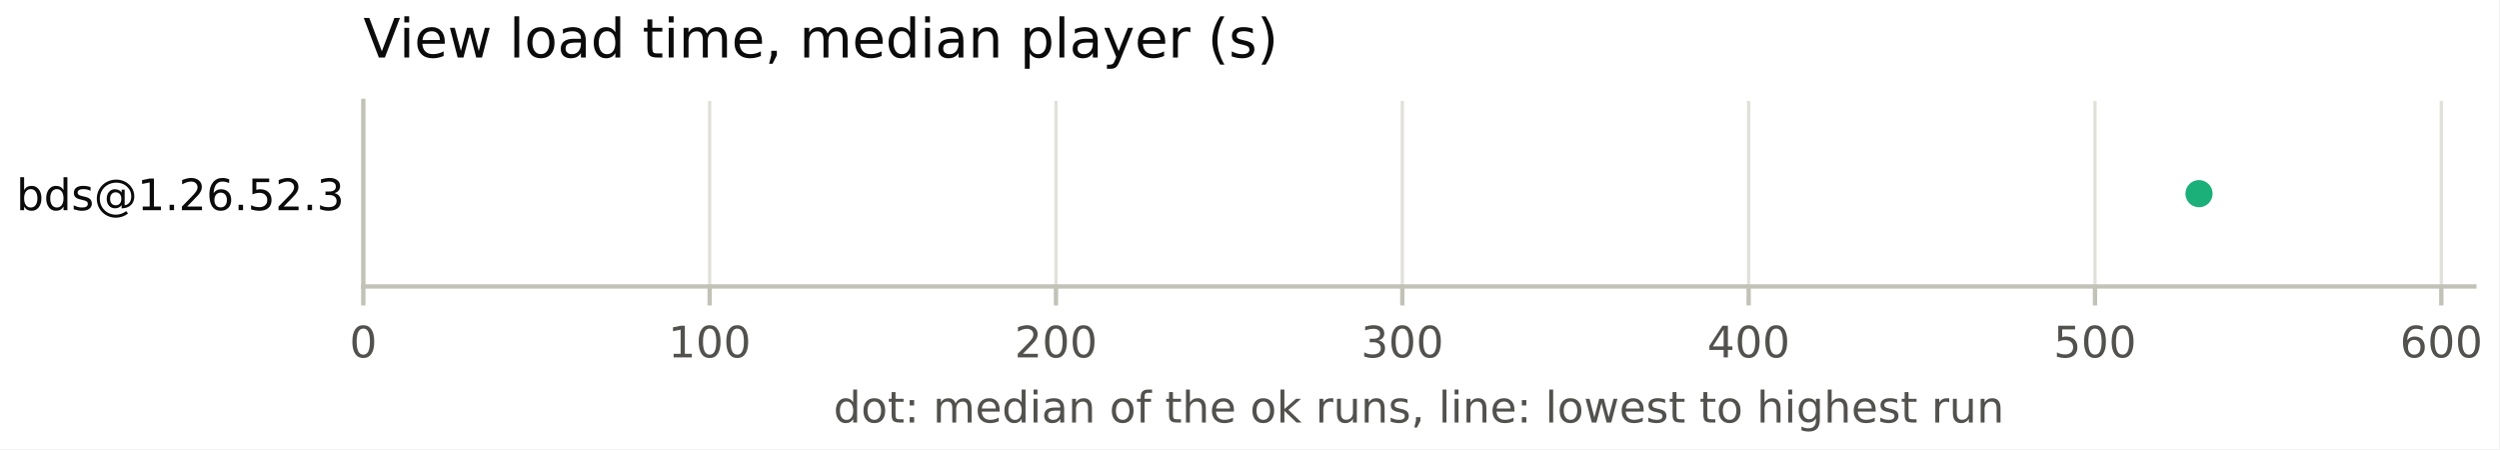
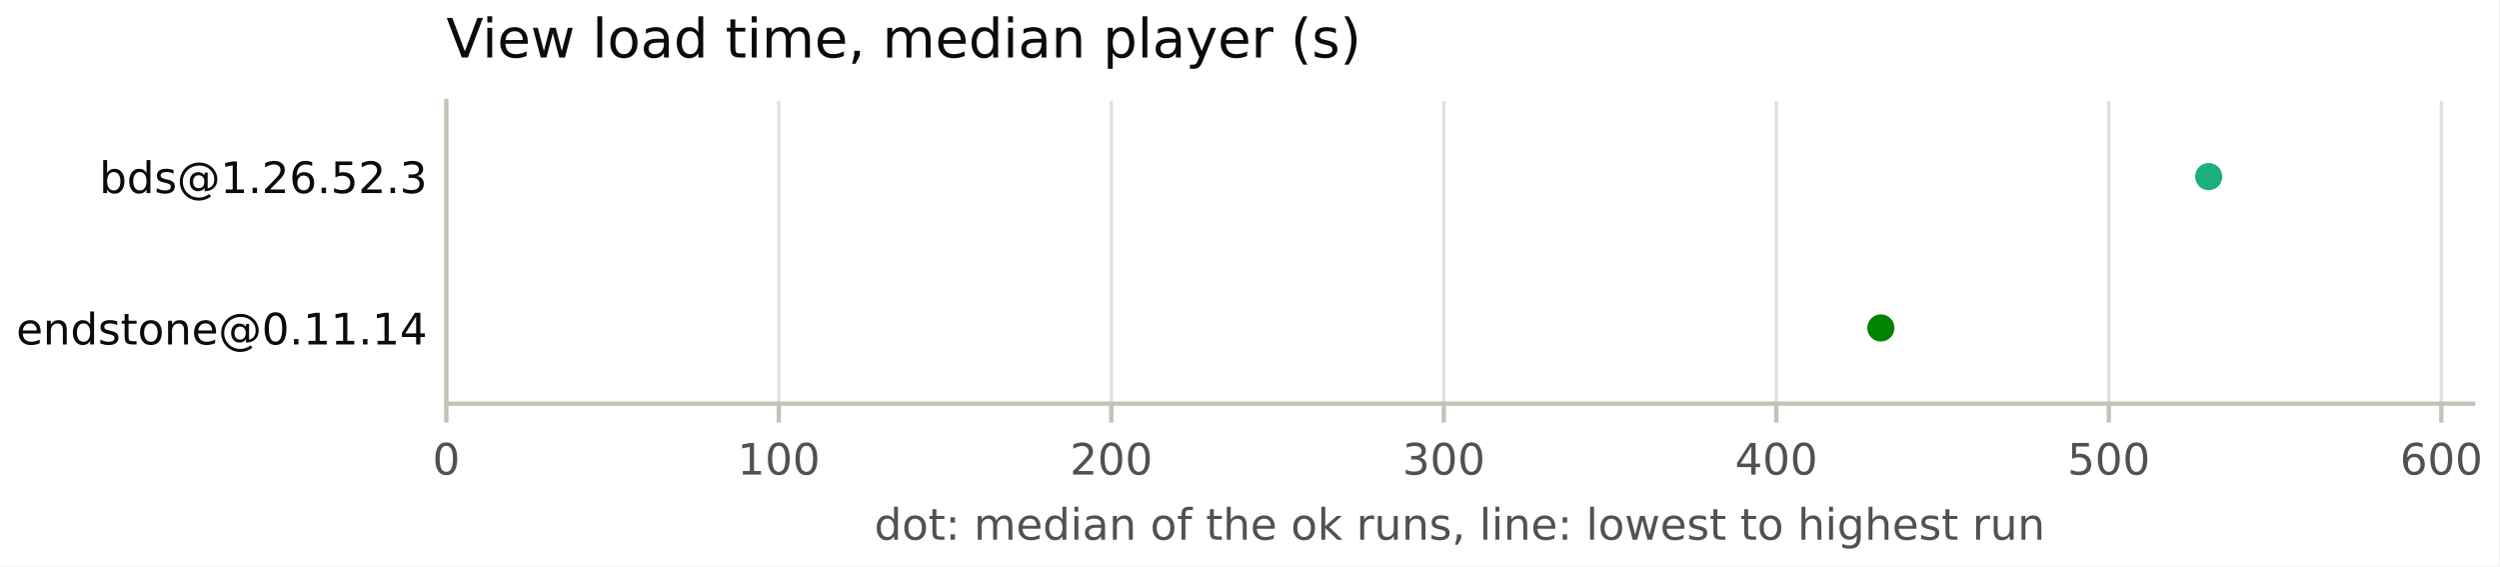
- <svg xmlns="http://www.w3.org/2000/svg" xmlns:xlink="http://www.w3.org/1999/xlink" width="460.8pt" height="82.8pt" viewBox="0 0 460.8 82.8" version="1.1">
+ <svg xmlns="http://www.w3.org/2000/svg" xmlns:xlink="http://www.w3.org/1999/xlink" width="460.8pt" height="104.4pt" viewBox="0 0 460.8 104.4" version="1.1">
  <defs>
    <style type="text/css">*{stroke-linejoin: round; stroke-linecap: butt}</style>
  </defs>
  <g id="figure_1">
    <g id="patch_1">
-       <path d="M 0 82.8  L 460.8 82.8  L 460.8 0  L 0 0  z " style="fill: #ffffff" />
+       <path d="M 0 104.4  L 460.8 104.4  L 460.8 0  L 0 0  z " style="fill: #ffffff" />
    </g>
    <g id="axes_1">
      <g id="patch_2">
-         <path d="M 66.993 52.799  L 456.26 52.799  L 456.26 18.599  L 66.993 18.599  z " style="fill: #ffffff" />
+         <path d="M 82.298 74.399  L 456.016 74.399  L 456.016 18.599  L 82.298 18.599  z " style="fill: #ffffff" />
      </g>
      <g id="matplotlib.axis_1">
        <g id="xtick_1">
          <g id="line2d_1">
-             <path d="M 66.993 52.799  L 66.993 18.599  " clip-path="url(#p7491be1c5a)" style="fill: none; stroke: #e1e0d9; stroke-width: 0.6; stroke-linecap: square" />
+             <path d="M 82.298 74.399  L 82.298 18.599  " clip-path="url(#p7b4817f19c)" style="fill: none; stroke: #e1e0d9; stroke-width: 0.6; stroke-linecap: square" />
          </g>
          <g id="line2d_2">
            <defs>
-               <path id="m6a5e20c28f" d="M 0 0  L 0 3.5  " style="stroke: #c3c2b7; stroke-width: 0.8" />
+               <path id="m34ba4393cf" d="M 0 0  L 0 3.5  " style="stroke: #c3c2b7; stroke-width: 0.8" />
            </defs>
            <g>
-               <use xlink:href="#m6a5e20c28f" x="66.993" y="52.799" style="fill: #c3c2b7; stroke: #c3c2b7; stroke-width: 0.8" />
+               <use xlink:href="#m34ba4393cf" x="82.298" y="74.399" style="fill: #c3c2b7; stroke: #c3c2b7; stroke-width: 0.8" />
            </g>
          </g>
          <g id="text_1">
-             <g style="fill: #52514e" transform="translate(64.44774 65.87726) scale(0.08 -0.08)">
+             <g style="fill: #52514e" transform="translate(79.75274 87.47726) scale(0.08 -0.08)">
              <defs>
                <path id="DejaVuSans-13" d="M 2034 4250  Q 1547 4250 1301 3770  Q 1056 3291 1056 2328  Q 1056 1369 1301 889  Q 1547 409 2034 409  Q 2525 409 2770 889  Q 3016 1369 3016 2328  Q 3016 3291 2770 3770  Q 2525 4250 2034 4250  z M 2034 4750  Q 2819 4750 3233 4129  Q 3647 3509 3647 2328  Q 3647 1150 3233 529  Q 2819 -91 2034 -91  Q 1250 -91 836 529  Q 422 1150 422 2328  Q 422 3509 836 4129  Q 1250 4750 2034 4750  z " transform="scale(0.015625)" />
              </defs>
              <use xlink:href="#DejaVuSans-13" />
            </g>
          </g>
        </g>
        <g id="xtick_2">
          <g id="line2d_3">
-             <path d="M 130.855 52.799  L 130.855 18.599  " clip-path="url(#p7491be1c5a)" style="fill: none; stroke: #e1e0d9; stroke-width: 0.6; stroke-linecap: square" />
+             <path d="M 143.609 74.399  L 143.609 18.599  " clip-path="url(#p7b4817f19c)" style="fill: none; stroke: #e1e0d9; stroke-width: 0.6; stroke-linecap: square" />
          </g>
          <g id="line2d_4">
            <g>
-               <use xlink:href="#m6a5e20c28f" x="130.855" y="52.799" style="fill: #c3c2b7; stroke: #c3c2b7; stroke-width: 0.8" />
+               <use xlink:href="#m34ba4393cf" x="143.609" y="74.399" style="fill: #c3c2b7; stroke: #c3c2b7; stroke-width: 0.8" />
            </g>
          </g>
          <g id="text_2">
-             <g style="fill: #52514e" transform="translate(123.2198 65.87726) scale(0.08 -0.08)">
+             <g style="fill: #52514e" transform="translate(135.9739 87.47726) scale(0.08 -0.08)">
              <defs>
                <path id="DejaVuSans-14" d="M 794 531  L 1825 531  L 1825 4091  L 703 3866  L 703 4441  L 1819 4666  L 2450 4666  L 2450 531  L 3481 531  L 3481 0  L 794 0  L 794 531  z " transform="scale(0.015625)" />
              </defs>
              <use xlink:href="#DejaVuSans-14" />
              <use xlink:href="#DejaVuSans-13" transform="translate(63.625 0)" />
              <use xlink:href="#DejaVuSans-13" transform="translate(127.25 0)" />
            </g>
          </g>
        </g>
        <g id="xtick_3">
          <g id="line2d_5">
-             <path d="M 194.717 52.799  L 194.717 18.599  " clip-path="url(#p7491be1c5a)" style="fill: none; stroke: #e1e0d9; stroke-width: 0.6; stroke-linecap: square" />
+             <path d="M 204.92 74.399  L 204.92 18.599  " clip-path="url(#p7b4817f19c)" style="fill: none; stroke: #e1e0d9; stroke-width: 0.6; stroke-linecap: square" />
          </g>
          <g id="line2d_6">
            <g>
-               <use xlink:href="#m6a5e20c28f" x="194.717" y="52.799" style="fill: #c3c2b7; stroke: #c3c2b7; stroke-width: 0.8" />
+               <use xlink:href="#m34ba4393cf" x="204.92" y="74.399" style="fill: #c3c2b7; stroke: #c3c2b7; stroke-width: 0.8" />
            </g>
          </g>
          <g id="text_3">
-             <g style="fill: #52514e" transform="translate(187.0818 65.87726) scale(0.08 -0.08)">
+             <g style="fill: #52514e" transform="translate(197.2851 87.47726) scale(0.08 -0.08)">
              <defs>
                <path id="DejaVuSans-15" d="M 1228 531  L 3431 531  L 3431 0  L 469 0  L 469 531  Q 828 903 1448 1529  Q 2069 2156 2228 2338  Q 2531 2678 2651 2914  Q 2772 3150 2772 3378  Q 2772 3750 2511 3984  Q 2250 4219 1831 4219  Q 1534 4219 1204 4116  Q 875 4013 500 3803  L 500 4441  Q 881 4594 1212 4672  Q 1544 4750 1819 4750  Q 2544 4750 2975 4387  Q 3406 4025 3406 3419  Q 3406 3131 3298 2873  Q 3191 2616 2906 2266  Q 2828 2175 2409 1742  Q 1991 1309 1228 531  z " transform="scale(0.015625)" />
              </defs>
              <use xlink:href="#DejaVuSans-15" />
              <use xlink:href="#DejaVuSans-13" transform="translate(63.625 0)" />
              <use xlink:href="#DejaVuSans-13" transform="translate(127.25 0)" />
            </g>
          </g>
        </g>
        <g id="xtick_4">
          <g id="line2d_7">
-             <path d="M 258.579 52.799  L 258.579 18.599  " clip-path="url(#p7491be1c5a)" style="fill: none; stroke: #e1e0d9; stroke-width: 0.6; stroke-linecap: square" />
+             <path d="M 266.231 74.399  L 266.231 18.599  " clip-path="url(#p7b4817f19c)" style="fill: none; stroke: #e1e0d9; stroke-width: 0.6; stroke-linecap: square" />
          </g>
          <g id="line2d_8">
            <g>
-               <use xlink:href="#m6a5e20c28f" x="258.579" y="52.799" style="fill: #c3c2b7; stroke: #c3c2b7; stroke-width: 0.8" />
+               <use xlink:href="#m34ba4393cf" x="266.231" y="74.399" style="fill: #c3c2b7; stroke: #c3c2b7; stroke-width: 0.8" />
            </g>
          </g>
          <g id="text_4">
-             <g style="fill: #52514e" transform="translate(250.9438 65.87726) scale(0.08 -0.08)">
+             <g style="fill: #52514e" transform="translate(258.5963 87.47726) scale(0.08 -0.08)">
              <defs>
                <path id="DejaVuSans-16" d="M 2597 2516  Q 3050 2419 3304 2112  Q 3559 1806 3559 1356  Q 3559 666 3084 287  Q 2609 -91 1734 -91  Q 1441 -91 1130 -33  Q 819 25 488 141  L 488 750  Q 750 597 1062 519  Q 1375 441 1716 441  Q 2309 441 2620 675  Q 2931 909 2931 1356  Q 2931 1769 2642 2001  Q 2353 2234 1838 2234  L 1294 2234  L 1294 2753  L 1863 2753  Q 2328 2753 2575 2939  Q 2822 3125 2822 3475  Q 2822 3834 2567 4026  Q 2313 4219 1838 4219  Q 1578 4219 1281 4162  Q 984 4106 628 3988  L 628 4550  Q 988 4650 1302 4700  Q 1616 4750 1894 4750  Q 2613 4750 3031 4423  Q 3450 4097 3450 3541  Q 3450 3153 3228 2886  Q 3006 2619 2597 2516  z " transform="scale(0.015625)" />
              </defs>
              <use xlink:href="#DejaVuSans-16" />
              <use xlink:href="#DejaVuSans-13" transform="translate(63.625 0)" />
              <use xlink:href="#DejaVuSans-13" transform="translate(127.25 0)" />
            </g>
          </g>
        </g>
        <g id="xtick_5">
          <g id="line2d_9">
-             <path d="M 322.441 52.799  L 322.441 18.599  " clip-path="url(#p7491be1c5a)" style="fill: none; stroke: #e1e0d9; stroke-width: 0.6; stroke-linecap: square" />
+             <path d="M 327.543 74.399  L 327.543 18.599  " clip-path="url(#p7b4817f19c)" style="fill: none; stroke: #e1e0d9; stroke-width: 0.6; stroke-linecap: square" />
          </g>
          <g id="line2d_10">
            <g>
-               <use xlink:href="#m6a5e20c28f" x="322.441" y="52.799" style="fill: #c3c2b7; stroke: #c3c2b7; stroke-width: 0.8" />
+               <use xlink:href="#m34ba4393cf" x="327.543" y="74.399" style="fill: #c3c2b7; stroke: #c3c2b7; stroke-width: 0.8" />
            </g>
          </g>
          <g id="text_5">
-             <g style="fill: #52514e" transform="translate(314.8059 65.87726) scale(0.08 -0.08)">
+             <g style="fill: #52514e" transform="translate(319.9075 87.47726) scale(0.08 -0.08)">
              <defs>
                <path id="DejaVuSans-17" d="M 2419 4116  L 825 1625  L 2419 1625  L 2419 4116  z M 2253 4666  L 3047 4666  L 3047 1625  L 3713 1625  L 3713 1100  L 3047 1100  L 3047 0  L 2419 0  L 2419 1100  L 313 1100  L 313 1709  L 2253 4666  z " transform="scale(0.015625)" />
              </defs>
              <use xlink:href="#DejaVuSans-17" />
              <use xlink:href="#DejaVuSans-13" transform="translate(63.625 0)" />
              <use xlink:href="#DejaVuSans-13" transform="translate(127.25 0)" />
            </g>
          </g>
        </g>
        <g id="xtick_6">
          <g id="line2d_11">
-             <path d="M 386.303 52.799  L 386.303 18.599  " clip-path="url(#p7491be1c5a)" style="fill: none; stroke: #e1e0d9; stroke-width: 0.6; stroke-linecap: square" />
+             <path d="M 388.854 74.399  L 388.854 18.599  " clip-path="url(#p7b4817f19c)" style="fill: none; stroke: #e1e0d9; stroke-width: 0.6; stroke-linecap: square" />
          </g>
          <g id="line2d_12">
            <g>
-               <use xlink:href="#m6a5e20c28f" x="386.303" y="52.799" style="fill: #c3c2b7; stroke: #c3c2b7; stroke-width: 0.8" />
+               <use xlink:href="#m34ba4393cf" x="388.854" y="74.399" style="fill: #c3c2b7; stroke: #c3c2b7; stroke-width: 0.8" />
            </g>
          </g>
          <g id="text_6">
-             <g style="fill: #52514e" transform="translate(378.6679 65.87726) scale(0.08 -0.08)">
+             <g style="fill: #52514e" transform="translate(381.2187 87.47726) scale(0.08 -0.08)">
              <defs>
                <path id="DejaVuSans-18" d="M 691 4666  L 3169 4666  L 3169 4134  L 1269 4134  L 1269 2991  Q 1406 3038 1543 3061  Q 1681 3084 1819 3084  Q 2600 3084 3056 2656  Q 3513 2228 3513 1497  Q 3513 744 3044 326  Q 2575 -91 1722 -91  Q 1428 -91 1123 -41  Q 819 9 494 109  L 494 744  Q 775 591 1075 516  Q 1375 441 1709 441  Q 2250 441 2565 725  Q 2881 1009 2881 1497  Q 2881 1984 2565 2268  Q 2250 2553 1709 2553  Q 1456 2553 1204 2497  Q 953 2441 691 2322  L 691 4666  z " transform="scale(0.015625)" />
              </defs>
              <use xlink:href="#DejaVuSans-18" />
              <use xlink:href="#DejaVuSans-13" transform="translate(63.625 0)" />
              <use xlink:href="#DejaVuSans-13" transform="translate(127.25 0)" />
            </g>
          </g>
        </g>
        <g id="xtick_7">
          <g id="line2d_13">
-             <path d="M 450.165 52.799  L 450.165 18.599  " clip-path="url(#p7491be1c5a)" style="fill: none; stroke: #e1e0d9; stroke-width: 0.6; stroke-linecap: square" />
+             <path d="M 450.165 74.399  L 450.165 18.599  " clip-path="url(#p7b4817f19c)" style="fill: none; stroke: #e1e0d9; stroke-width: 0.6; stroke-linecap: square" />
          </g>
          <g id="line2d_14">
            <g>
-               <use xlink:href="#m6a5e20c28f" x="450.165" y="52.799" style="fill: #c3c2b7; stroke: #c3c2b7; stroke-width: 0.8" />
+               <use xlink:href="#m34ba4393cf" x="450.165" y="74.399" style="fill: #c3c2b7; stroke: #c3c2b7; stroke-width: 0.8" />
            </g>
          </g>
          <g id="text_7">
-             <g style="fill: #52514e" transform="translate(442.53 65.87726) scale(0.08 -0.08)">
+             <g style="fill: #52514e" transform="translate(442.5299 87.47726) scale(0.08 -0.08)">
              <defs>
                <path id="DejaVuSans-19" d="M 2113 2584  Q 1688 2584 1439 2293  Q 1191 2003 1191 1497  Q 1191 994 1439 701  Q 1688 409 2113 409  Q 2538 409 2786 701  Q 3034 994 3034 1497  Q 3034 2003 2786 2293  Q 2538 2584 2113 2584  z M 3366 4563  L 3366 3988  Q 3128 4100 2886 4159  Q 2644 4219 2406 4219  Q 1781 4219 1451 3797  Q 1122 3375 1075 2522  Q 1259 2794 1537 2939  Q 1816 3084 2150 3084  Q 2853 3084 3261 2657  Q 3669 2231 3669 1497  Q 3669 778 3244 343  Q 2819 -91 2113 -91  Q 1303 -91 875 529  Q 447 1150 447 2328  Q 447 3434 972 4092  Q 1497 4750 2381 4750  Q 2619 4750 2861 4703  Q 3103 4656 3366 4563  z " transform="scale(0.015625)" />
              </defs>
              <use xlink:href="#DejaVuSans-19" />
              <use xlink:href="#DejaVuSans-13" transform="translate(63.625 0)" />
              <use xlink:href="#DejaVuSans-13" transform="translate(127.25 0)" />
            </g>
          </g>
        </g>
        <g id="text_8">
-           <g style="fill: #52514e" transform="translate(153.6906 77.87789) scale(0.08 -0.08)">
+           <g style="fill: #52514e" transform="translate(161.2214 99.47789) scale(0.08 -0.08)">
            <defs>
              <path id="DejaVuSans-47" d="M 2906 2969  L 2906 4863  L 3481 4863  L 3481 0  L 2906 0  L 2906 525  Q 2725 213 2448 61  Q 2172 -91 1784 -91  Q 1150 -91 751 415  Q 353 922 353 1747  Q 353 2572 751 3078  Q 1150 3584 1784 3584  Q 2172 3584 2448 3432  Q 2725 3281 2906 2969  z M 947 1747  Q 947 1113 1208 752  Q 1469 391 1925 391  Q 2381 391 2643 752  Q 2906 1113 2906 1747  Q 2906 2381 2643 2742  Q 2381 3103 1925 3103  Q 1469 3103 1208 2742  Q 947 2381 947 1747  z " transform="scale(0.015625)" />
              <path id="DejaVuSans-52" d="M 1959 3097  Q 1497 3097 1228 2736  Q 959 2375 959 1747  Q 959 1119 1226 758  Q 1494 397 1959 397  Q 2419 397 2687 759  Q 2956 1122 2956 1747  Q 2956 2369 2687 2733  Q 2419 3097 1959 3097  z M 1959 3584  Q 2709 3584 3137 3096  Q 3566 2609 3566 1747  Q 3566 888 3137 398  Q 2709 -91 1959 -91  Q 1206 -91 779 398  Q 353 888 353 1747  Q 353 2609 779 3096  Q 1206 3584 1959 3584  z " transform="scale(0.015625)" />
              <path id="DejaVuSans-57" d="M 1172 4494  L 1172 3500  L 2356 3500  L 2356 3053  L 1172 3053  L 1172 1153  Q 1172 725 1289 603  Q 1406 481 1766 481  L 2356 481  L 2356 0  L 1766 0  Q 1100 0 847 248  Q 594 497 594 1153  L 594 3053  L 172 3053  L 172 3500  L 594 3500  L 594 4494  L 1172 4494  z " transform="scale(0.015625)" />
              <path id="DejaVuSans-1d" d="M 750 794  L 1409 794  L 1409 0  L 750 0  L 750 794  z M 750 3309  L 1409 3309  L 1409 2516  L 750 2516  L 750 3309  z " transform="scale(0.015625)" />
              <path id="DejaVuSans-3" transform="scale(0.015625)" />
              <path id="DejaVuSans-50" d="M 3328 2828  Q 3544 3216 3844 3400  Q 4144 3584 4550 3584  Q 5097 3584 5394 3201  Q 5691 2819 5691 2113  L 5691 0  L 5113 0  L 5113 2094  Q 5113 2597 4934 2840  Q 4756 3084 4391 3084  Q 3944 3084 3684 2787  Q 3425 2491 3425 1978  L 3425 0  L 2847 0  L 2847 2094  Q 2847 2600 2669 2842  Q 2491 3084 2119 3084  Q 1678 3084 1418 2786  Q 1159 2488 1159 1978  L 1159 0  L 581 0  L 581 3500  L 1159 3500  L 1159 2956  Q 1356 3278 1631 3431  Q 1906 3584 2284 3584  Q 2666 3584 2933 3390  Q 3200 3197 3328 2828  z " transform="scale(0.015625)" />
              <path id="DejaVuSans-48" d="M 3597 1894  L 3597 1613  L 953 1613  Q 991 1019 1311 708  Q 1631 397 2203 397  Q 2534 397 2845 478  Q 3156 559 3463 722  L 3463 178  Q 3153 47 2828 -22  Q 2503 -91 2169 -91  Q 1331 -91 842 396  Q 353 884 353 1716  Q 353 2575 817 3079  Q 1281 3584 2069 3584  Q 2775 3584 3186 3129  Q 3597 2675 3597 1894  z M 3022 2063  Q 3016 2534 2758 2815  Q 2500 3097 2075 3097  Q 1594 3097 1305 2825  Q 1016 2553 972 2059  L 3022 2063  z " transform="scale(0.015625)" />
              <path id="DejaVuSans-4c" d="M 603 3500  L 1178 3500  L 1178 0  L 603 0  L 603 3500  z M 603 4863  L 1178 4863  L 1178 4134  L 603 4134  L 603 4863  z " transform="scale(0.015625)" />
              <path id="DejaVuSans-44" d="M 2194 1759  Q 1497 1759 1228 1600  Q 959 1441 959 1056  Q 959 750 1161 570  Q 1363 391 1709 391  Q 2188 391 2477 730  Q 2766 1069 2766 1631  L 2766 1759  L 2194 1759  z M 3341 1997  L 3341 0  L 2766 0  L 2766 531  Q 2569 213 2275 61  Q 1981 -91 1556 -91  Q 1019 -91 701 211  Q 384 513 384 1019  Q 384 1609 779 1909  Q 1175 2209 1959 2209  L 2766 2209  L 2766 2266  Q 2766 2663 2505 2880  Q 2244 3097 1772 3097  Q 1472 3097 1187 3025  Q 903 2953 641 2809  L 641 3341  Q 956 3463 1253 3523  Q 1550 3584 1831 3584  Q 2591 3584 2966 3190  Q 3341 2797 3341 1997  z " transform="scale(0.015625)" />
              <path id="DejaVuSans-51" d="M 3513 2113  L 3513 0  L 2938 0  L 2938 2094  Q 2938 2591 2744 2837  Q 2550 3084 2163 3084  Q 1697 3084 1428 2787  Q 1159 2491 1159 1978  L 1159 0  L 581 0  L 581 3500  L 1159 3500  L 1159 2956  Q 1366 3272 1645 3428  Q 1925 3584 2291 3584  Q 2894 3584 3203 3211  Q 3513 2838 3513 2113  z " transform="scale(0.015625)" />
              <path id="DejaVuSans-49" d="M 2375 4863  L 2375 4384  L 1825 4384  Q 1516 4384 1395 4259  Q 1275 4134 1275 3809  L 1275 3500  L 2222 3500  L 2222 3053  L 1275 3053  L 1275 0  L 697 0  L 697 3053  L 147 3053  L 147 3500  L 697 3500  L 697 3744  Q 697 4328 969 4595  Q 1241 4863 1831 4863  L 2375 4863  z " transform="scale(0.015625)" />
              <path id="DejaVuSans-4b" d="M 3513 2113  L 3513 0  L 2938 0  L 2938 2094  Q 2938 2591 2744 2837  Q 2550 3084 2163 3084  Q 1697 3084 1428 2787  Q 1159 2491 1159 1978  L 1159 0  L 581 0  L 581 4863  L 1159 4863  L 1159 2956  Q 1366 3272 1645 3428  Q 1925 3584 2291 3584  Q 2894 3584 3203 3211  Q 3513 2838 3513 2113  z " transform="scale(0.015625)" />
              <path id="DejaVuSans-4e" d="M 581 4863  L 1159 4863  L 1159 1991  L 2875 3500  L 3609 3500  L 1753 1863  L 3688 0  L 2938 0  L 1159 1709  L 1159 0  L 581 0  L 581 4863  z " transform="scale(0.015625)" />
              <path id="DejaVuSans-55" d="M 2631 2963  Q 2534 3019 2420 3045  Q 2306 3072 2169 3072  Q 1681 3072 1420 2755  Q 1159 2438 1159 1844  L 1159 0  L 581 0  L 581 3500  L 1159 3500  L 1159 2956  Q 1341 3275 1631 3429  Q 1922 3584 2338 3584  Q 2397 3584 2469 3576  Q 2541 3569 2628 3553  L 2631 2963  z " transform="scale(0.015625)" />
              <path id="DejaVuSans-58" d="M 544 1381  L 544 3500  L 1119 3500  L 1119 1403  Q 1119 906 1312 657  Q 1506 409 1894 409  Q 2359 409 2629 706  Q 2900 1003 2900 1516  L 2900 3500  L 3475 3500  L 3475 0  L 2900 0  L 2900 538  Q 2691 219 2414 64  Q 2138 -91 1772 -91  Q 1169 -91 856 284  Q 544 659 544 1381  z M 1991 3584  L 1991 3584  z " transform="scale(0.015625)" />
              <path id="DejaVuSans-56" d="M 2834 3397  L 2834 2853  Q 2591 2978 2328 3040  Q 2066 3103 1784 3103  Q 1356 3103 1142 2972  Q 928 2841 928 2578  Q 928 2378 1081 2264  Q 1234 2150 1697 2047  L 1894 2003  Q 2506 1872 2764 1633  Q 3022 1394 3022 966  Q 3022 478 2636 193  Q 2250 -91 1575 -91  Q 1294 -91 989 -36  Q 684 19 347 128  L 347 722  Q 666 556 975 473  Q 1284 391 1588 391  Q 1994 391 2212 530  Q 2431 669 2431 922  Q 2431 1156 2273 1281  Q 2116 1406 1581 1522  L 1381 1569  Q 847 1681 609 1914  Q 372 2147 372 2553  Q 372 3047 722 3315  Q 1072 3584 1716 3584  Q 2034 3584 2315 3537  Q 2597 3491 2834 3397  z " transform="scale(0.015625)" />
              <path id="DejaVuSans-f" d="M 750 794  L 1409 794  L 1409 256  L 897 -744  L 494 -744  L 750 256  L 750 794  z " transform="scale(0.015625)" />
              <path id="DejaVuSans-4f" d="M 603 4863  L 1178 4863  L 1178 0  L 603 0  L 603 4863  z " transform="scale(0.015625)" />
              <path id="DejaVuSans-5a" d="M 269 3500  L 844 3500  L 1563 769  L 2278 3500  L 2956 3500  L 3675 769  L 4391 3500  L 4966 3500  L 4050 0  L 3372 0  L 2619 2869  L 1863 0  L 1184 0  L 269 3500  z " transform="scale(0.015625)" />
              <path id="DejaVuSans-4a" d="M 2906 1791  Q 2906 2416 2648 2759  Q 2391 3103 1925 3103  Q 1463 3103 1205 2759  Q 947 2416 947 1791  Q 947 1169 1205 825  Q 1463 481 1925 481  Q 2391 481 2648 825  Q 2906 1169 2906 1791  z M 3481 434  Q 3481 -459 3084 -895  Q 2688 -1331 1869 -1331  Q 1566 -1331 1297 -1286  Q 1028 -1241 775 -1147  L 775 -588  Q 1028 -725 1275 -790  Q 1522 -856 1778 -856  Q 2344 -856 2625 -561  Q 2906 -266 2906 331  L 2906 616  Q 2728 306 2450 153  Q 2172 0 1784 0  Q 1141 0 747 490  Q 353 981 353 1791  Q 353 2603 747 3093  Q 1141 3584 1784 3584  Q 2172 3584 2450 3431  Q 2728 3278 2906 2969  L 2906 3500  L 3481 3500  L 3481 434  z " transform="scale(0.015625)" />
            </defs>
            <use xlink:href="#DejaVuSans-47" />
            <use xlink:href="#DejaVuSans-52" transform="translate(63.48438 0)" />
            <use xlink:href="#DejaVuSans-57" transform="translate(124.6719 0)" />
            <use xlink:href="#DejaVuSans-1d" transform="translate(163.875 0)" />
            <use xlink:href="#DejaVuSans-3" transform="translate(197.5625 0)" />
            <use xlink:href="#DejaVuSans-50" transform="translate(229.3438 0)" />
            <use xlink:href="#DejaVuSans-48" transform="translate(326.75 0)" />
            <use xlink:href="#DejaVuSans-47" transform="translate(388.2812 0)" />
            <use xlink:href="#DejaVuSans-4c" transform="translate(451.7656 0)" />
            <use xlink:href="#DejaVuSans-44" transform="translate(479.5469 0)" />
            <use xlink:href="#DejaVuSans-51" transform="translate(540.8281 0)" />
            <use xlink:href="#DejaVuSans-3" transform="translate(604.2031 0)" />
            <use xlink:href="#DejaVuSans-52" transform="translate(635.9844 0)" />
            <use xlink:href="#DejaVuSans-49" transform="translate(697.1719 0)" />
            <use xlink:href="#DejaVuSans-3" transform="translate(732.375 0)" />
            <use xlink:href="#DejaVuSans-57" transform="translate(764.1562 0)" />
            <use xlink:href="#DejaVuSans-4b" transform="translate(803.3594 0)" />
            <use xlink:href="#DejaVuSans-48" transform="translate(866.7344 0)" />
            <use xlink:href="#DejaVuSans-3" transform="translate(928.2656 0)" />
            <use xlink:href="#DejaVuSans-52" transform="translate(960.0469 0)" />
            <use xlink:href="#DejaVuSans-4e" transform="translate(1021.234 0)" />
            <use xlink:href="#DejaVuSans-3" transform="translate(1079.141 0)" />
            <use xlink:href="#DejaVuSans-55" transform="translate(1110.922 0)" />
            <use xlink:href="#DejaVuSans-58" transform="translate(1152.031 0)" />
            <use xlink:href="#DejaVuSans-51" transform="translate(1215.406 0)" />
            <use xlink:href="#DejaVuSans-56" transform="translate(1278.781 0)" />
            <use xlink:href="#DejaVuSans-f" transform="translate(1330.875 0)" />
            <use xlink:href="#DejaVuSans-3" transform="translate(1362.656 0)" />
            <use xlink:href="#DejaVuSans-4f" transform="translate(1394.438 0)" />
            <use xlink:href="#DejaVuSans-4c" transform="translate(1422.219 0)" />
            <use xlink:href="#DejaVuSans-51" transform="translate(1450 0)" />
            <use xlink:href="#DejaVuSans-48" transform="translate(1513.375 0)" />
            <use xlink:href="#DejaVuSans-1d" transform="translate(1574.906 0)" />
            <use xlink:href="#DejaVuSans-3" transform="translate(1608.594 0)" />
            <use xlink:href="#DejaVuSans-4f" transform="translate(1640.375 0)" />
            <use xlink:href="#DejaVuSans-52" transform="translate(1668.156 0)" />
            <use xlink:href="#DejaVuSans-5a" transform="translate(1729.344 0)" />
            <use xlink:href="#DejaVuSans-48" transform="translate(1811.125 0)" />
            <use xlink:href="#DejaVuSans-56" transform="translate(1872.656 0)" />
            <use xlink:href="#DejaVuSans-57" transform="translate(1924.75 0)" />
            <use xlink:href="#DejaVuSans-3" transform="translate(1963.953 0)" />
            <use xlink:href="#DejaVuSans-57" transform="translate(1995.734 0)" />
            <use xlink:href="#DejaVuSans-52" transform="translate(2034.938 0)" />
            <use xlink:href="#DejaVuSans-3" transform="translate(2096.125 0)" />
            <use xlink:href="#DejaVuSans-4b" transform="translate(2127.906 0)" />
            <use xlink:href="#DejaVuSans-4c" transform="translate(2191.281 0)" />
            <use xlink:href="#DejaVuSans-4a" transform="translate(2219.062 0)" />
            <use xlink:href="#DejaVuSans-4b" transform="translate(2282.547 0)" />
            <use xlink:href="#DejaVuSans-48" transform="translate(2345.922 0)" />
            <use xlink:href="#DejaVuSans-56" transform="translate(2407.453 0)" />
            <use xlink:href="#DejaVuSans-57" transform="translate(2459.547 0)" />
            <use xlink:href="#DejaVuSans-3" transform="translate(2498.75 0)" />
            <use xlink:href="#DejaVuSans-55" transform="translate(2530.531 0)" />
            <use xlink:href="#DejaVuSans-58" transform="translate(2571.641 0)" />
            <use xlink:href="#DejaVuSans-51" transform="translate(2635.016 0)" />
          </g>
        </g>
      </g>
      <g id="matplotlib.axis_2">
        <g id="ytick_1">
          <g id="line2d_15" />
          <g id="text_9">
-             <g style="fill: #0b0b0b" transform="translate(3.00024 38.73828) scale(0.08 -0.08)">
+             <g style="fill: #0b0b0b" transform="translate(18.30524 35.58817) scale(0.08 -0.08)">
              <defs>
                <path id="DejaVuSans-45" d="M 3116 1747  Q 3116 2381 2855 2742  Q 2594 3103 2138 3103  Q 1681 3103 1420 2742  Q 1159 2381 1159 1747  Q 1159 1113 1420 752  Q 1681 391 2138 391  Q 2594 391 2855 752  Q 3116 1113 3116 1747  z M 1159 2969  Q 1341 3281 1617 3432  Q 1894 3584 2278 3584  Q 2916 3584 3314 3078  Q 3713 2572 3713 1747  Q 3713 922 3314 415  Q 2916 -91 2278 -91  Q 1894 -91 1617 61  Q 1341 213 1159 525  L 1159 0  L 581 0  L 581 4863  L 1159 4863  L 1159 2969  z " transform="scale(0.015625)" />
                <path id="DejaVuSans-23" d="M 2381 1678  Q 2381 1231 2603 976  Q 2825 722 3213 722  Q 3597 722 3817 978  Q 4038 1234 4038 1678  Q 4038 2116 3813 2373  Q 3588 2631 3206 2631  Q 2828 2631 2604 2375  Q 2381 2119 2381 1678  z M 4084 744  Q 3897 503 3655 389  Q 3413 275 3091 275  Q 2553 275 2217 664  Q 1881 1053 1881 1678  Q 1881 2303 2218 2693  Q 2556 3084 3091 3084  Q 3413 3084 3656 2967  Q 3900 2850 4084 2613  L 4084 3022  L 4531 3022  L 4531 722  Q 4988 791 5245 1139  Q 5503 1488 5503 2041  Q 5503 2375 5404 2669  Q 5306 2963 5106 3213  Q 4781 3622 4314 3839  Q 3847 4056 3297 4056  Q 2913 4056 2559 3954  Q 2206 3853 1906 3653  Q 1416 3334 1139 2817  Q 863 2300 863 1697  Q 863 1200 1042 765  Q 1222 331 1563 0  Q 1891 -325 2322 -495  Q 2753 -666 3244 -666  Q 3647 -666 4036 -530  Q 4425 -394 4750 -141  L 5031 -488  Q 4641 -791 4180 -952  Q 3719 -1113 3244 -1113  Q 2666 -1113 2153 -908  Q 1641 -703 1241 -313  Q 841 78 631 592  Q 422 1106 422 1697  Q 422 2266 634 2781  Q 847 3297 1241 3688  Q 1644 4084 2172 4295  Q 2700 4506 3291 4506  Q 3953 4506 4520 4234  Q 5088 3963 5472 3463  Q 5706 3156 5829 2797  Q 5953 2438 5953 2053  Q 5953 1231 5456 756  Q 4959 281 4084 263  L 4084 744  z " transform="scale(0.015625)" />
                <path id="DejaVuSans-11" d="M 684 794  L 1344 794  L 1344 0  L 684 0  L 684 794  z " transform="scale(0.015625)" />
              </defs>
              <use xlink:href="#DejaVuSans-45" />
              <use xlink:href="#DejaVuSans-47" transform="translate(63.48438 0)" />
              <use xlink:href="#DejaVuSans-56" transform="translate(126.9688 0)" />
              <use xlink:href="#DejaVuSans-23" transform="translate(179.0625 0)" />
              <use xlink:href="#DejaVuSans-14" transform="translate(279.0625 0)" />
              <use xlink:href="#DejaVuSans-11" transform="translate(342.6875 0)" />
              <use xlink:href="#DejaVuSans-15" transform="translate(374.4688 0)" />
              <use xlink:href="#DejaVuSans-19" transform="translate(438.0938 0)" />
              <use xlink:href="#DejaVuSans-11" transform="translate(501.7188 0)" />
              <use xlink:href="#DejaVuSans-18" transform="translate(533.5 0)" />
              <use xlink:href="#DejaVuSans-15" transform="translate(597.125 0)" />
              <use xlink:href="#DejaVuSans-11" transform="translate(660.75 0)" />
              <use xlink:href="#DejaVuSans-16" transform="translate(692.5312 0)" />
            </g>
          </g>
        </g>
+         <g id="ytick_2">
+           <g id="line2d_16" />
+           <g id="text_10">
+             <g style="fill: #0b0b0b" transform="translate(3.00024 63.4884) scale(0.08 -0.08)">
+               <use xlink:href="#DejaVuSans-48" />
+               <use xlink:href="#DejaVuSans-51" transform="translate(61.53125 0)" />
+               <use xlink:href="#DejaVuSans-47" transform="translate(124.9062 0)" />
+               <use xlink:href="#DejaVuSans-56" transform="translate(188.3906 0)" />
+               <use xlink:href="#DejaVuSans-57" transform="translate(240.4844 0)" />
+               <use xlink:href="#DejaVuSans-52" transform="translate(279.6875 0)" />
+               <use xlink:href="#DejaVuSans-51" transform="translate(340.875 0)" />
+               <use xlink:href="#DejaVuSans-48" transform="translate(404.25 0)" />
+               <use xlink:href="#DejaVuSans-23" transform="translate(465.7812 0)" />
+               <use xlink:href="#DejaVuSans-13" transform="translate(565.7812 0)" />
+               <use xlink:href="#DejaVuSans-11" transform="translate(629.4062 0)" />
+               <use xlink:href="#DejaVuSans-14" transform="translate(661.1875 0)" />
+               <use xlink:href="#DejaVuSans-14" transform="translate(724.8125 0)" />
+               <use xlink:href="#DejaVuSans-11" transform="translate(788.4375 0)" />
+               <use xlink:href="#DejaVuSans-14" transform="translate(820.2188 0)" />
+               <use xlink:href="#DejaVuSans-17" transform="translate(883.8438 0)" />
+             </g>
+           </g>
+         </g>
      </g>
      <g id="LineCollection_1">
-         <path d="M 405.486 35.699  L 405.486 35.699  " clip-path="url(#p7491be1c5a)" style="fill: none; stroke: #1baf7a; stroke-width: 1.5" />
-       </g>
-       <g id="line2d_16">
+         <path d="M 407.27 32.549  L 407.27 32.549  " clip-path="url(#p7b4817f19c)" style="fill: none; stroke: #1baf7a; stroke-width: 1.5" />
+       </g>
+       <g id="line2d_17">
        <defs>
-           <path id="mc8e9600e3a" d="M 0 3  C 0.796 3 1.559 2.684 2.121 2.121  C 2.684 1.559 3 0.796 3 0  C 3 -0.796 2.684 -1.559 2.121 -2.121  C 1.559 -2.684 0.796 -3 0 -3  C -0.796 -3 -1.559 -2.684 -2.121 -2.121  C -2.684 -1.559 -3 -0.796 -3 0  C -3 0.796 -2.684 1.559 -2.121 2.121  C -1.559 2.684 -0.796 3 0 3  z " style="stroke: #ffffff" />
+           <path id="m9a6f0d3e3a" d="M 0 3  C 0.796 3 1.559 2.684 2.121 2.121  C 2.684 1.559 3 0.796 3 0  C 3 -0.796 2.684 -1.559 2.121 -2.121  C 1.559 -2.684 0.796 -3 0 -3  C -0.796 -3 -1.559 -2.684 -2.121 -2.121  C -2.684 -1.559 -3 -0.796 -3 0  C -3 0.796 -2.684 1.559 -2.121 2.121  C -1.559 2.684 -0.796 3 0 3  z " style="stroke: #ffffff" />
        </defs>
-         <g clip-path="url(#p7491be1c5a)">
-           <use xlink:href="#mc8e9600e3a" x="405.486" y="35.699" style="fill: #1baf7a; stroke: #ffffff" />
+         <g clip-path="url(#p7b4817f19c)">
+           <use xlink:href="#m9a6f0d3e3a" x="407.27" y="32.549" style="fill: #1baf7a; stroke: #ffffff" />
+         </g>
+       </g>
+       <g id="LineCollection_2">
+         <path d="M 346.819 60.449  L 346.819 60.449  " clip-path="url(#p7b4817f19c)" style="fill: none; stroke: #008300; stroke-width: 1.5" />
+       </g>
+       <g id="line2d_18">
+         <defs>
+           <path id="me58f7da94f" d="M 0 3  C 0.796 3 1.559 2.684 2.121 2.121  C 2.684 1.559 3 0.796 3 0  C 3 -0.796 2.684 -1.559 2.121 -2.121  C 1.559 -2.684 0.796 -3 0 -3  C -0.796 -3 -1.559 -2.684 -2.121 -2.121  C -2.684 -1.559 -3 -0.796 -3 0  C -3 0.796 -2.684 1.559 -2.121 2.121  C -1.559 2.684 -0.796 3 0 3  z " style="stroke: #ffffff" />
+         </defs>
+         <g clip-path="url(#p7b4817f19c)">
+           <use xlink:href="#me58f7da94f" x="346.819" y="60.449" style="fill: #008300; stroke: #ffffff" />
        </g>
      </g>
      <g id="patch_3">
-         <path d="M 66.993 52.799  L 66.993 18.599  " style="fill: none; stroke: #c3c2b7; stroke-width: 0.8; stroke-linejoin: miter; stroke-linecap: square" />
+         <path d="M 82.298 74.399  L 82.298 18.599  " style="fill: none; stroke: #c3c2b7; stroke-width: 0.8; stroke-linejoin: miter; stroke-linecap: square" />
      </g>
      <g id="patch_4">
-         <path d="M 66.993 52.799  L 456.26 52.799  " style="fill: none; stroke: #c3c2b7; stroke-width: 0.8; stroke-linejoin: miter; stroke-linecap: square" />
-       </g>
-       <g id="text_10">
-         <g style="fill: #0b0b0b" transform="translate(66.99274 10.59868) scale(0.1 -0.1)">
+         <path d="M 82.298 74.399  L 456.016 74.399  " style="fill: none; stroke: #c3c2b7; stroke-width: 0.8; stroke-linejoin: miter; stroke-linecap: square" />
+       </g>
+       <g id="text_11">
+         <g style="fill: #0b0b0b" transform="translate(82.29774 10.59868) scale(0.1 -0.1)">
          <defs>
            <path id="DejaVuSans-39" d="M 1831 0  L 50 4666  L 709 4666  L 2188 738  L 3669 4666  L 4325 4666  L 2547 0  L 1831 0  z " transform="scale(0.015625)" />
            <path id="DejaVuSans-53" d="M 1159 525  L 1159 -1331  L 581 -1331  L 581 3500  L 1159 3500  L 1159 2969  Q 1341 3281 1617 3432  Q 1894 3584 2278 3584  Q 2916 3584 3314 3078  Q 3713 2572 3713 1747  Q 3713 922 3314 415  Q 2916 -91 2278 -91  Q 1894 -91 1617 61  Q 1341 213 1159 525  z M 3116 1747  Q 3116 2381 2855 2742  Q 2594 3103 2138 3103  Q 1681 3103 1420 2742  Q 1159 2381 1159 1747  Q 1159 1113 1420 752  Q 1681 391 2138 391  Q 2594 391 2855 752  Q 3116 1113 3116 1747  z " transform="scale(0.015625)" />
            <path id="DejaVuSans-5c" d="M 2059 -325  Q 1816 -950 1584 -1140  Q 1353 -1331 966 -1331  L 506 -1331  L 506 -850  L 844 -850  Q 1081 -850 1212 -737  Q 1344 -625 1503 -206  L 1606 56  L 191 3500  L 800 3500  L 1894 763  L 2988 3500  L 3597 3500  L 2059 -325  z " transform="scale(0.015625)" />
            <path id="DejaVuSans-b" d="M 1984 4856  Q 1566 4138 1362 3434  Q 1159 2731 1159 2009  Q 1159 1288 1364 580  Q 1569 -128 1984 -844  L 1484 -844  Q 1016 -109 783 600  Q 550 1309 550 2009  Q 550 2706 781 3412  Q 1013 4119 1484 4856  L 1984 4856  z " transform="scale(0.015625)" />
            <path id="DejaVuSans-c" d="M 513 4856  L 1013 4856  Q 1481 4119 1714 3412  Q 1947 2706 1947 2009  Q 1947 1309 1714 600  Q 1481 -109 1013 -844  L 513 -844  Q 928 -128 1133 580  Q 1338 1288 1338 2009  Q 1338 2731 1133 3434  Q 928 4138 513 4856  z " transform="scale(0.015625)" />
          </defs>
          <use xlink:href="#DejaVuSans-39" />
          <use xlink:href="#DejaVuSans-4c" transform="translate(66.20312 0)" />
          <use xlink:href="#DejaVuSans-48" transform="translate(93.98438 0)" />
          <use xlink:href="#DejaVuSans-5a" transform="translate(155.5156 0)" />
          <use xlink:href="#DejaVuSans-3" transform="translate(237.2969 0)" />
          <use xlink:href="#DejaVuSans-4f" transform="translate(269.0781 0)" />
          <use xlink:href="#DejaVuSans-52" transform="translate(296.8594 0)" />
          <use xlink:href="#DejaVuSans-44" transform="translate(358.0469 0)" />
          <use xlink:href="#DejaVuSans-47" transform="translate(419.3281 0)" />
          <use xlink:href="#DejaVuSans-3" transform="translate(482.8125 0)" />
          <use xlink:href="#DejaVuSans-57" transform="translate(514.5938 0)" />
          <use xlink:href="#DejaVuSans-4c" transform="translate(553.7969 0)" />
          <use xlink:href="#DejaVuSans-50" transform="translate(581.5781 0)" />
          <use xlink:href="#DejaVuSans-48" transform="translate(678.9844 0)" />
          <use xlink:href="#DejaVuSans-f" transform="translate(740.5156 0)" />
          <use xlink:href="#DejaVuSans-3" transform="translate(772.2969 0)" />
          <use xlink:href="#DejaVuSans-50" transform="translate(804.0781 0)" />
          <use xlink:href="#DejaVuSans-48" transform="translate(901.4844 0)" />
          <use xlink:href="#DejaVuSans-47" transform="translate(963.0156 0)" />
          <use xlink:href="#DejaVuSans-4c" transform="translate(1026.5 0)" />
          <use xlink:href="#DejaVuSans-44" transform="translate(1054.281 0)" />
          <use xlink:href="#DejaVuSans-51" transform="translate(1115.562 0)" />
          <use xlink:href="#DejaVuSans-3" transform="translate(1178.938 0)" />
          <use xlink:href="#DejaVuSans-53" transform="translate(1210.719 0)" />
          <use xlink:href="#DejaVuSans-4f" transform="translate(1274.203 0)" />
          <use xlink:href="#DejaVuSans-44" transform="translate(1301.984 0)" />
          <use xlink:href="#DejaVuSans-5c" transform="translate(1363.266 0)" />
          <use xlink:href="#DejaVuSans-48" transform="translate(1422.453 0)" />
          <use xlink:href="#DejaVuSans-55" transform="translate(1483.984 0)" />
          <use xlink:href="#DejaVuSans-3" transform="translate(1525.094 0)" />
          <use xlink:href="#DejaVuSans-b" transform="translate(1556.875 0)" />
          <use xlink:href="#DejaVuSans-56" transform="translate(1595.891 0)" />
          <use xlink:href="#DejaVuSans-c" transform="translate(1647.984 0)" />
        </g>
      </g>
    </g>
  </g>
  <defs>
-     <clipPath id="p7491be1c5a">
-       <rect x="66.993" y="18.599" width="389.267" height="34.2" />
+     <clipPath id="p7b4817f19c">
+       <rect x="82.298" y="18.599" width="373.719" height="55.8" />
    </clipPath>
  </defs>
</svg>
